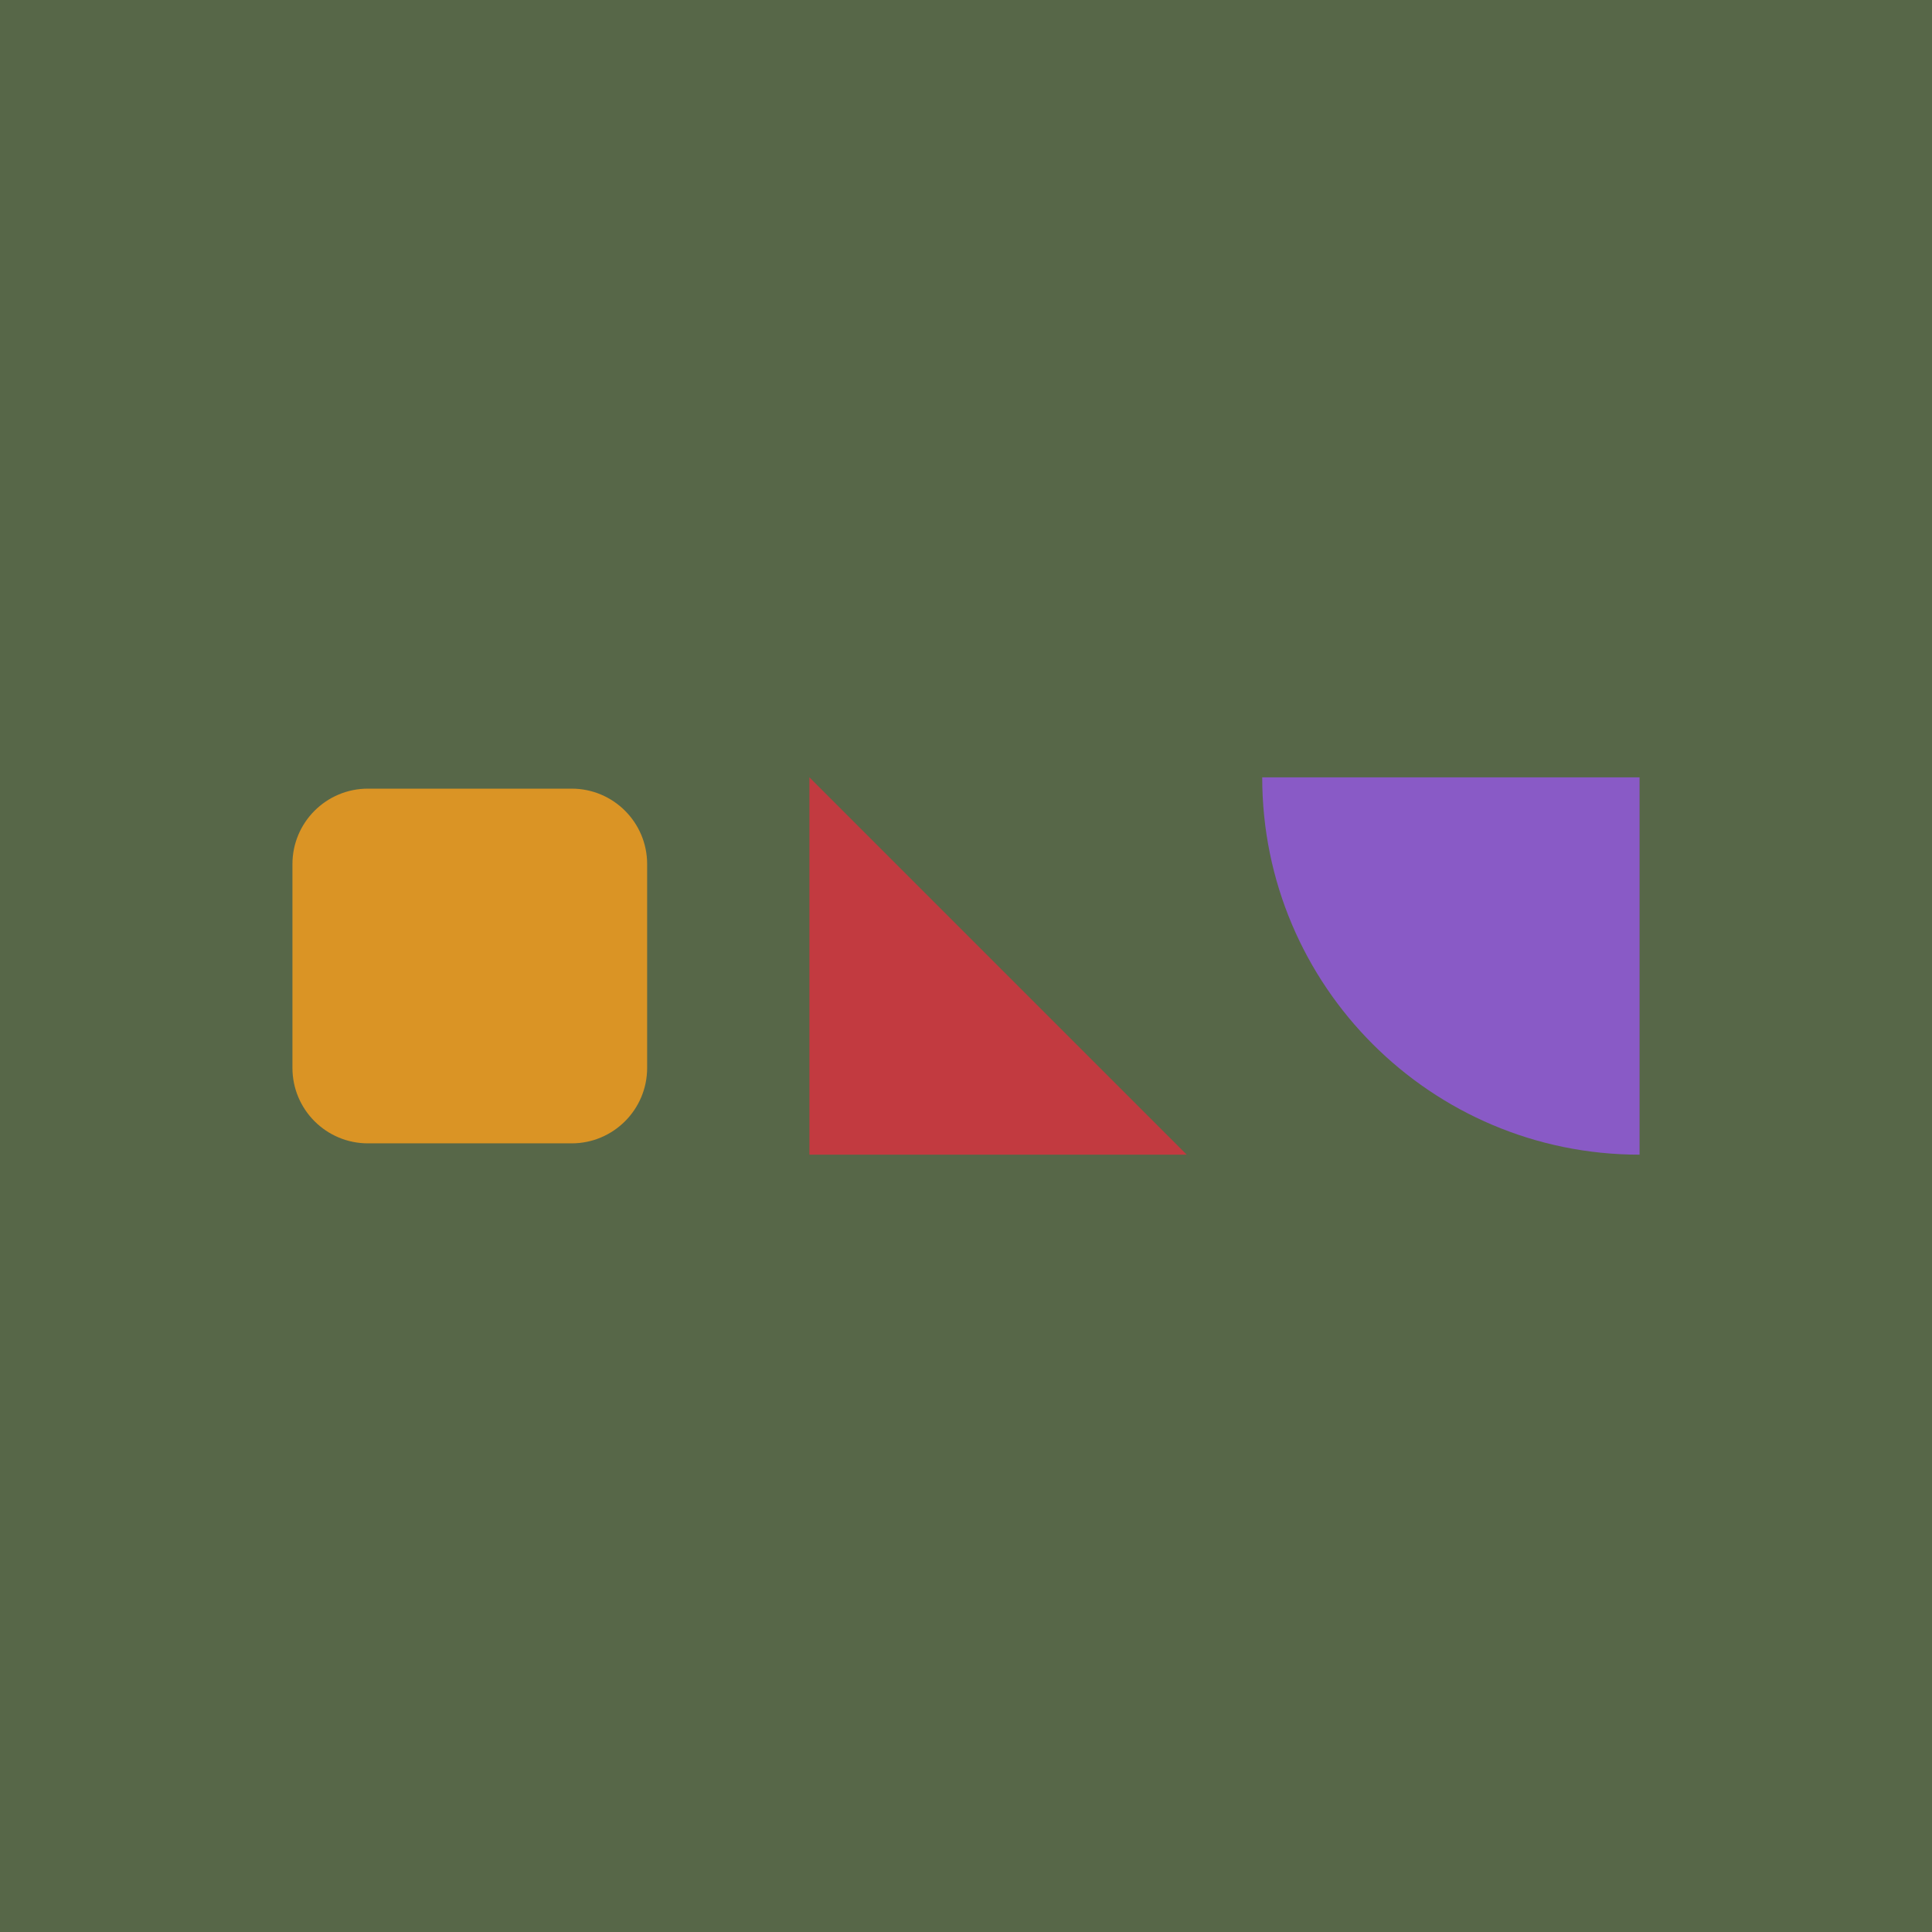
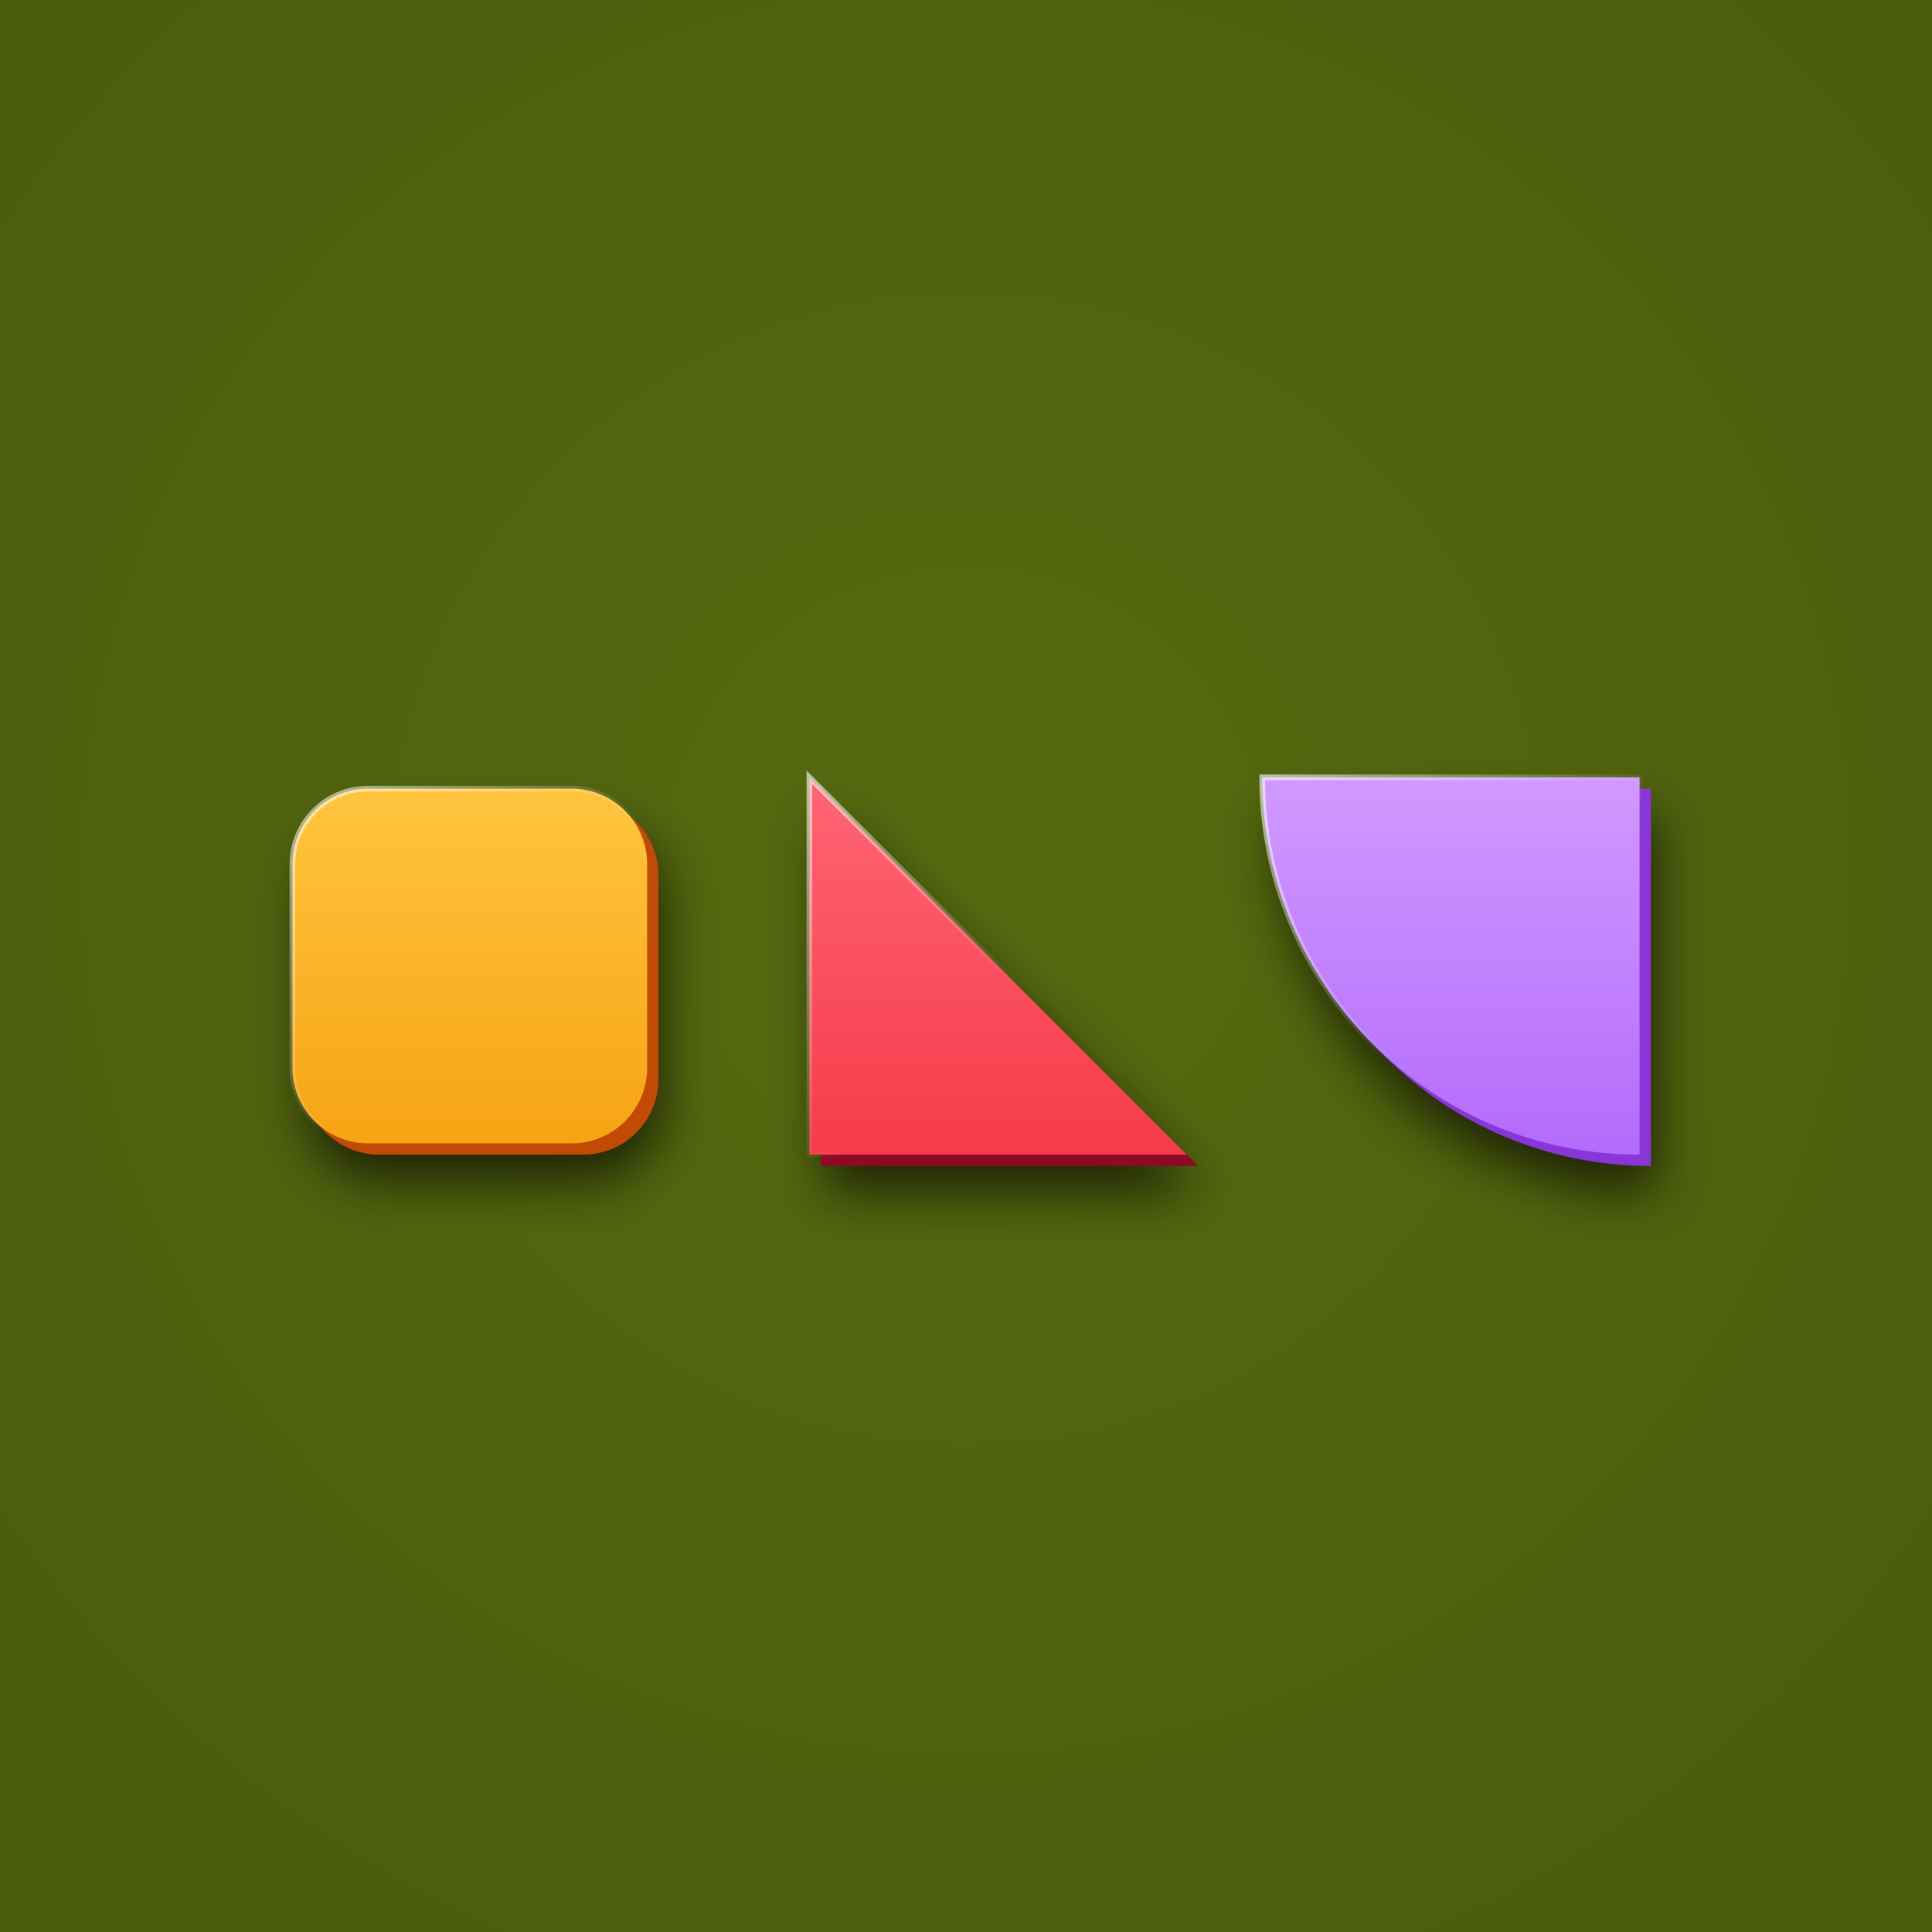
<svg xmlns="http://www.w3.org/2000/svg" viewBox="0 0 512 512" width="512" height="512">
-   <rect width="512" height="512" fill="#576748" />
+   <defs>
+     <radialGradient id="fondo" cx="50%" cy="45%" r="75%">
+       <stop offset="0" stop-color="#56690f" />
+       <stop offset="1" stop-color="#4a5b0c" />
+     </radialGradient>
+     <linearGradient id="naranja" x1="0" y1="0" x2="0" y2="1">
+       <stop offset="0" stop-color="#ffc53f" />
+       <stop offset="1" stop-color="#f6a413" />
+     </linearGradient>
+     <linearGradient id="rojo" x1="0" y1="0" x2="0" y2="1">
+       <stop offset="0" stop-color="#ff6573" />
+       <stop offset="1" stop-color="#f53b4b" />
+     </linearGradient>
+     <linearGradient id="morado" x1="0" y1="0" x2="0" y2="1">
+       <stop offset="0" stop-color="#d199ff" />
+       <stop offset="1" stop-color="#b36bfb" />
+     </linearGradient>
+     <linearGradient id="brillo" x1="0" y1="0" x2="1" y2="1">
+       <stop offset="0" stop-color="#fff" stop-opacity=".6" />
+       <stop offset=".55" stop-color="#fff" stop-opacity="0" />
+     </linearGradient>
+     <filter id="sombra" x="-30%" y="-40%" width="160%" height="220%">
+       <feGaussianBlur in="SourceAlpha" stdDeviation="7" />
+       <feOffset dx="1" dy="7" result="desplazada" />
+       <feFlood flood-color="#000" flood-opacity=".65" />
+       <feComposite in2="desplazada" operator="in" />
+     </filter>
+   </defs>
+   <rect width="512" height="512" fill="url(#fondo)" />
  <g transform="translate(77.5 206)">
-     <rect x="0" y="3" width="94" height="94" rx="20" fill="#DA9425" />
-     <path d="M137 0V100H237Z" fill="#C23A40" />
-     <path d="M257 0H357V100A100 100 0 0 1 257 0Z" fill="#895AC6" />
+     <g filter="url(#sombra)" transform="translate(3 3)">
+       <rect y="3" width="94" height="94" rx="20" />
+       <path d="M137 0V100H237Z" />
+       <path d="M257 0H357V100A100 100 0 0 1 257 0Z" />
+     </g>
+     <g transform="translate(3 3)">
+       <rect y="3" width="94" height="94" rx="20" fill="#c14a05" />
+       <path d="M137 0V100H237Z" fill="#8e0a24" />
+       <path d="M257 0H357V100A100 100 0 0 1 257 0Z" fill="#8935d8" />
+     </g>
+     <rect y="3" width="94" height="94" rx="20" fill="url(#naranja)" />
+     <path d="M137 0V100H237Z" fill="url(#rojo)" />
+     <path d="M257 0H357V100A100 100 0 0 1 257 0Z" fill="url(#morado)" />
+     <g fill="none" stroke="url(#brillo)" stroke-width="1.5">
+       <rect y="3" width="94" height="94" rx="20" />
+       <path d="M137 0V100H237Z" />
+       <path d="M257 0H357V100A100 100 0 0 1 257 0Z" />
+     </g>
  </g>
</svg>
